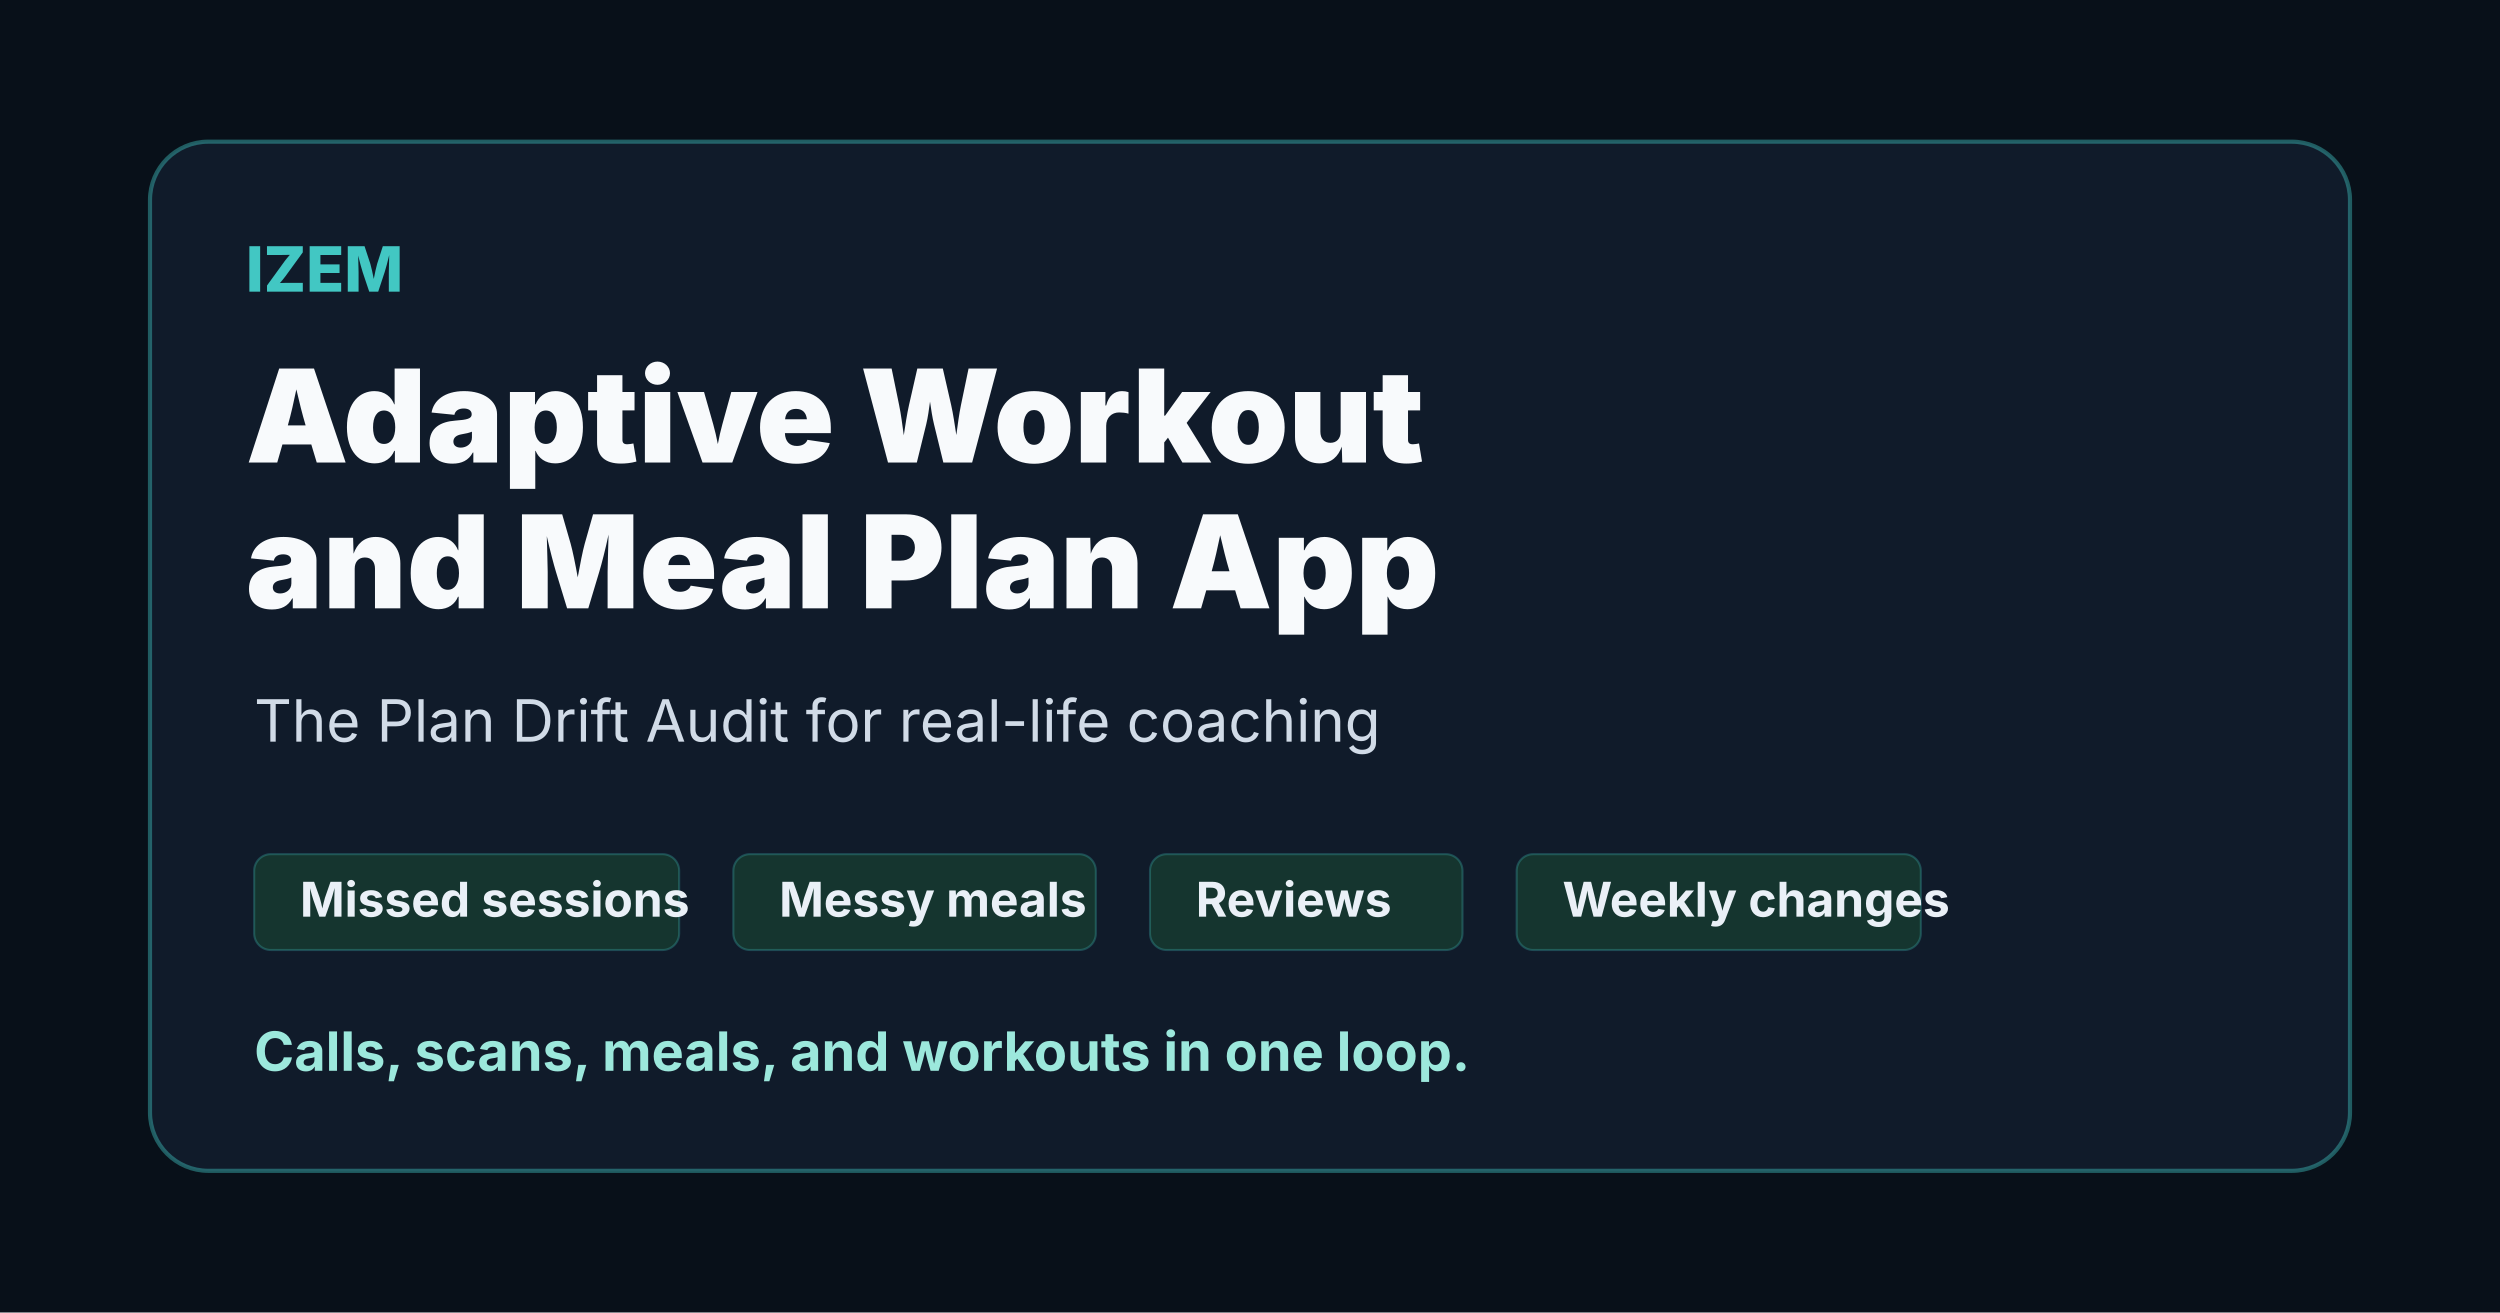
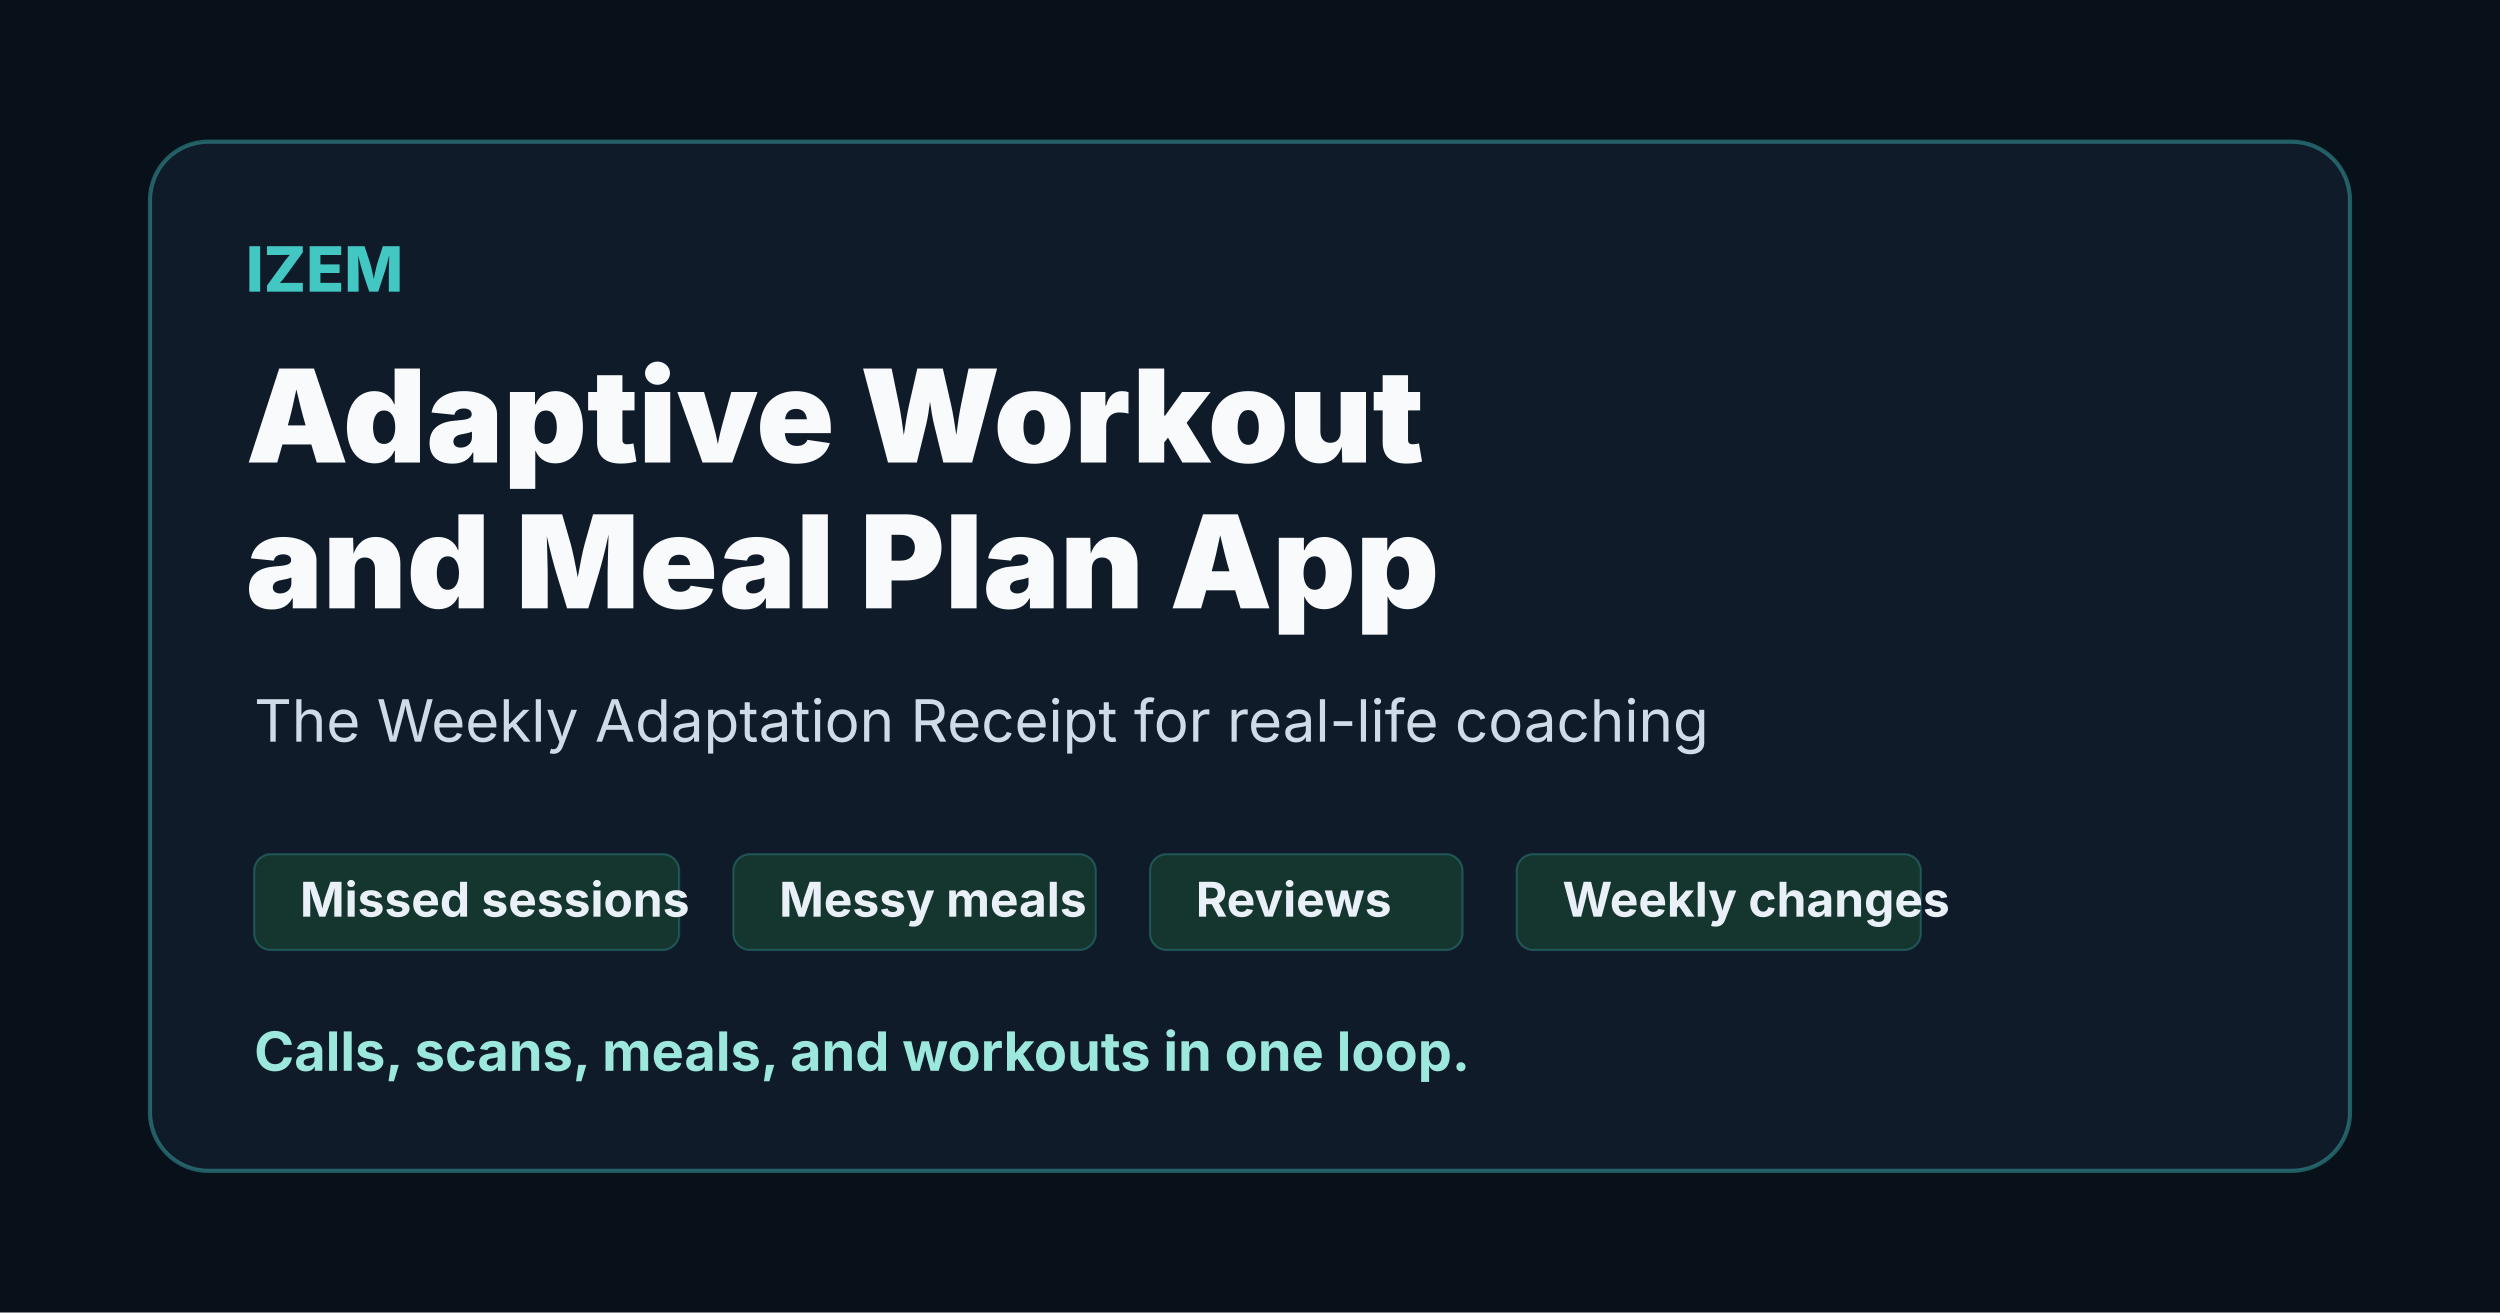
<svg xmlns="http://www.w3.org/2000/svg" width="1200" height="630" viewBox="0 0 1200 630" role="img" aria-labelledby="title desc">
  <rect width="1200" height="630" fill="#081019" />
  <rect x="72" y="68" width="1056" height="494" rx="28" fill="#101B2A" stroke="#42C7C3" stroke-opacity=".42" stroke-width="2" />
  <text x="118" y="140" fill="#42C7C3" font-family="Inter, Arial, sans-serif" font-size="30" font-weight="800">IZEM</text>
  <text x="118" y="222" fill="#F8FAFC" font-family="Inter, Arial, sans-serif" font-size="62" font-weight="850">Adaptive Workout</text>
  <text x="118" y="292" fill="#F8FAFC" font-family="Inter, Arial, sans-serif" font-size="62" font-weight="850">and Meal Plan App</text>
-   <text x="122" y="356" fill="#D1DBE7" font-family="Inter, Arial, sans-serif" font-size="28">The Plan Drift Audit for real-life coaching</text>
+   <text x="122" y="356" fill="#D1DBE7" font-family="Inter, Arial, sans-serif" font-size="28">The Weekly Adaptation Receipt for real-life coaching</text>
  <g transform="translate(122 410)" font-family="Inter, Arial, sans-serif" font-size="23" font-weight="750">
    <rect x="0" y="0" width="204" height="46" rx="8" fill="#15352F" stroke="#42C7C3" stroke-opacity=".28" />
    <text x="22" y="30" fill="#EAF0F7">Missed sessions</text>
    <rect x="230" y="0" width="174" height="46" rx="8" fill="#15352F" stroke="#42C7C3" stroke-opacity=".28" />
    <text x="252" y="30" fill="#EAF0F7">Messy meals</text>
    <rect x="430" y="0" width="150" height="46" rx="8" fill="#15352F" stroke="#42C7C3" stroke-opacity=".28" />
    <text x="452" y="30" fill="#EAF0F7">Reviews</text>
    <rect x="606" y="0" width="194" height="46" rx="8" fill="#15352F" stroke="#42C7C3" stroke-opacity=".28" />
    <text x="628" y="30" fill="#EAF0F7">Weekly changes</text>
  </g>
  <text x="122" y="514" fill="#9CE8DC" font-family="Inter, Arial, sans-serif" font-size="26" font-weight="700">Calls, scans, meals, and workouts in one loop.</text>
</svg>
